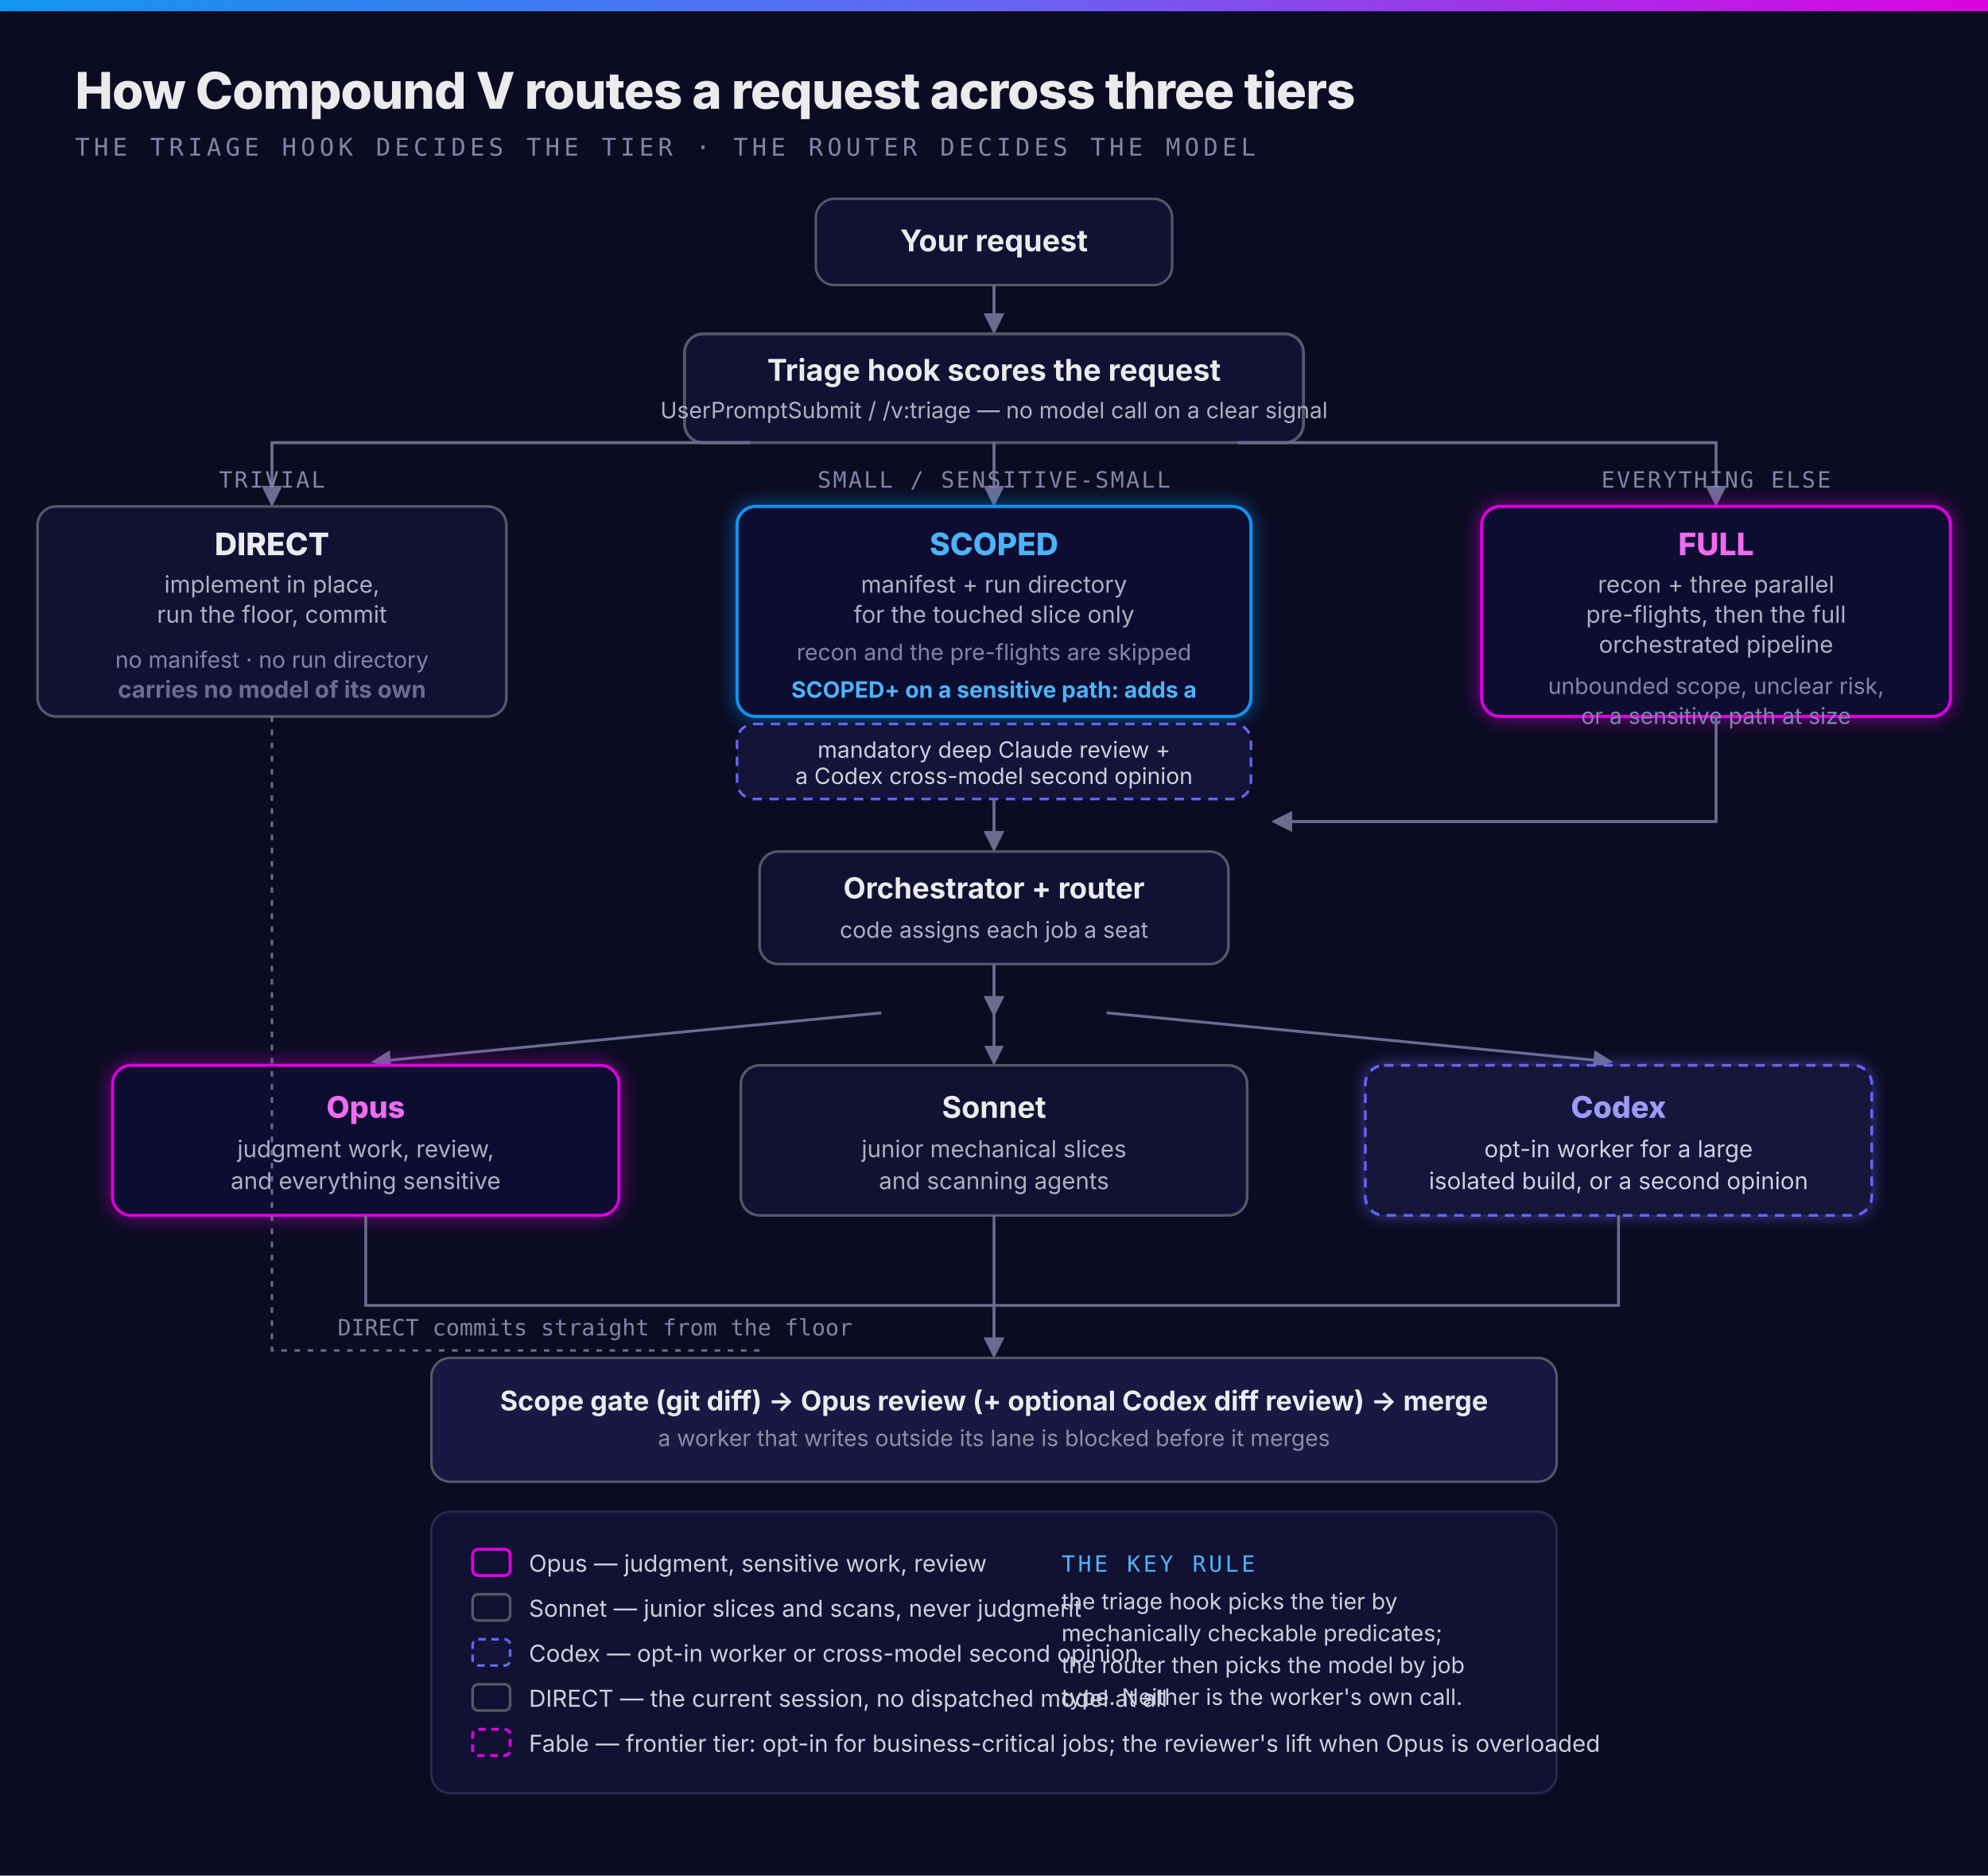
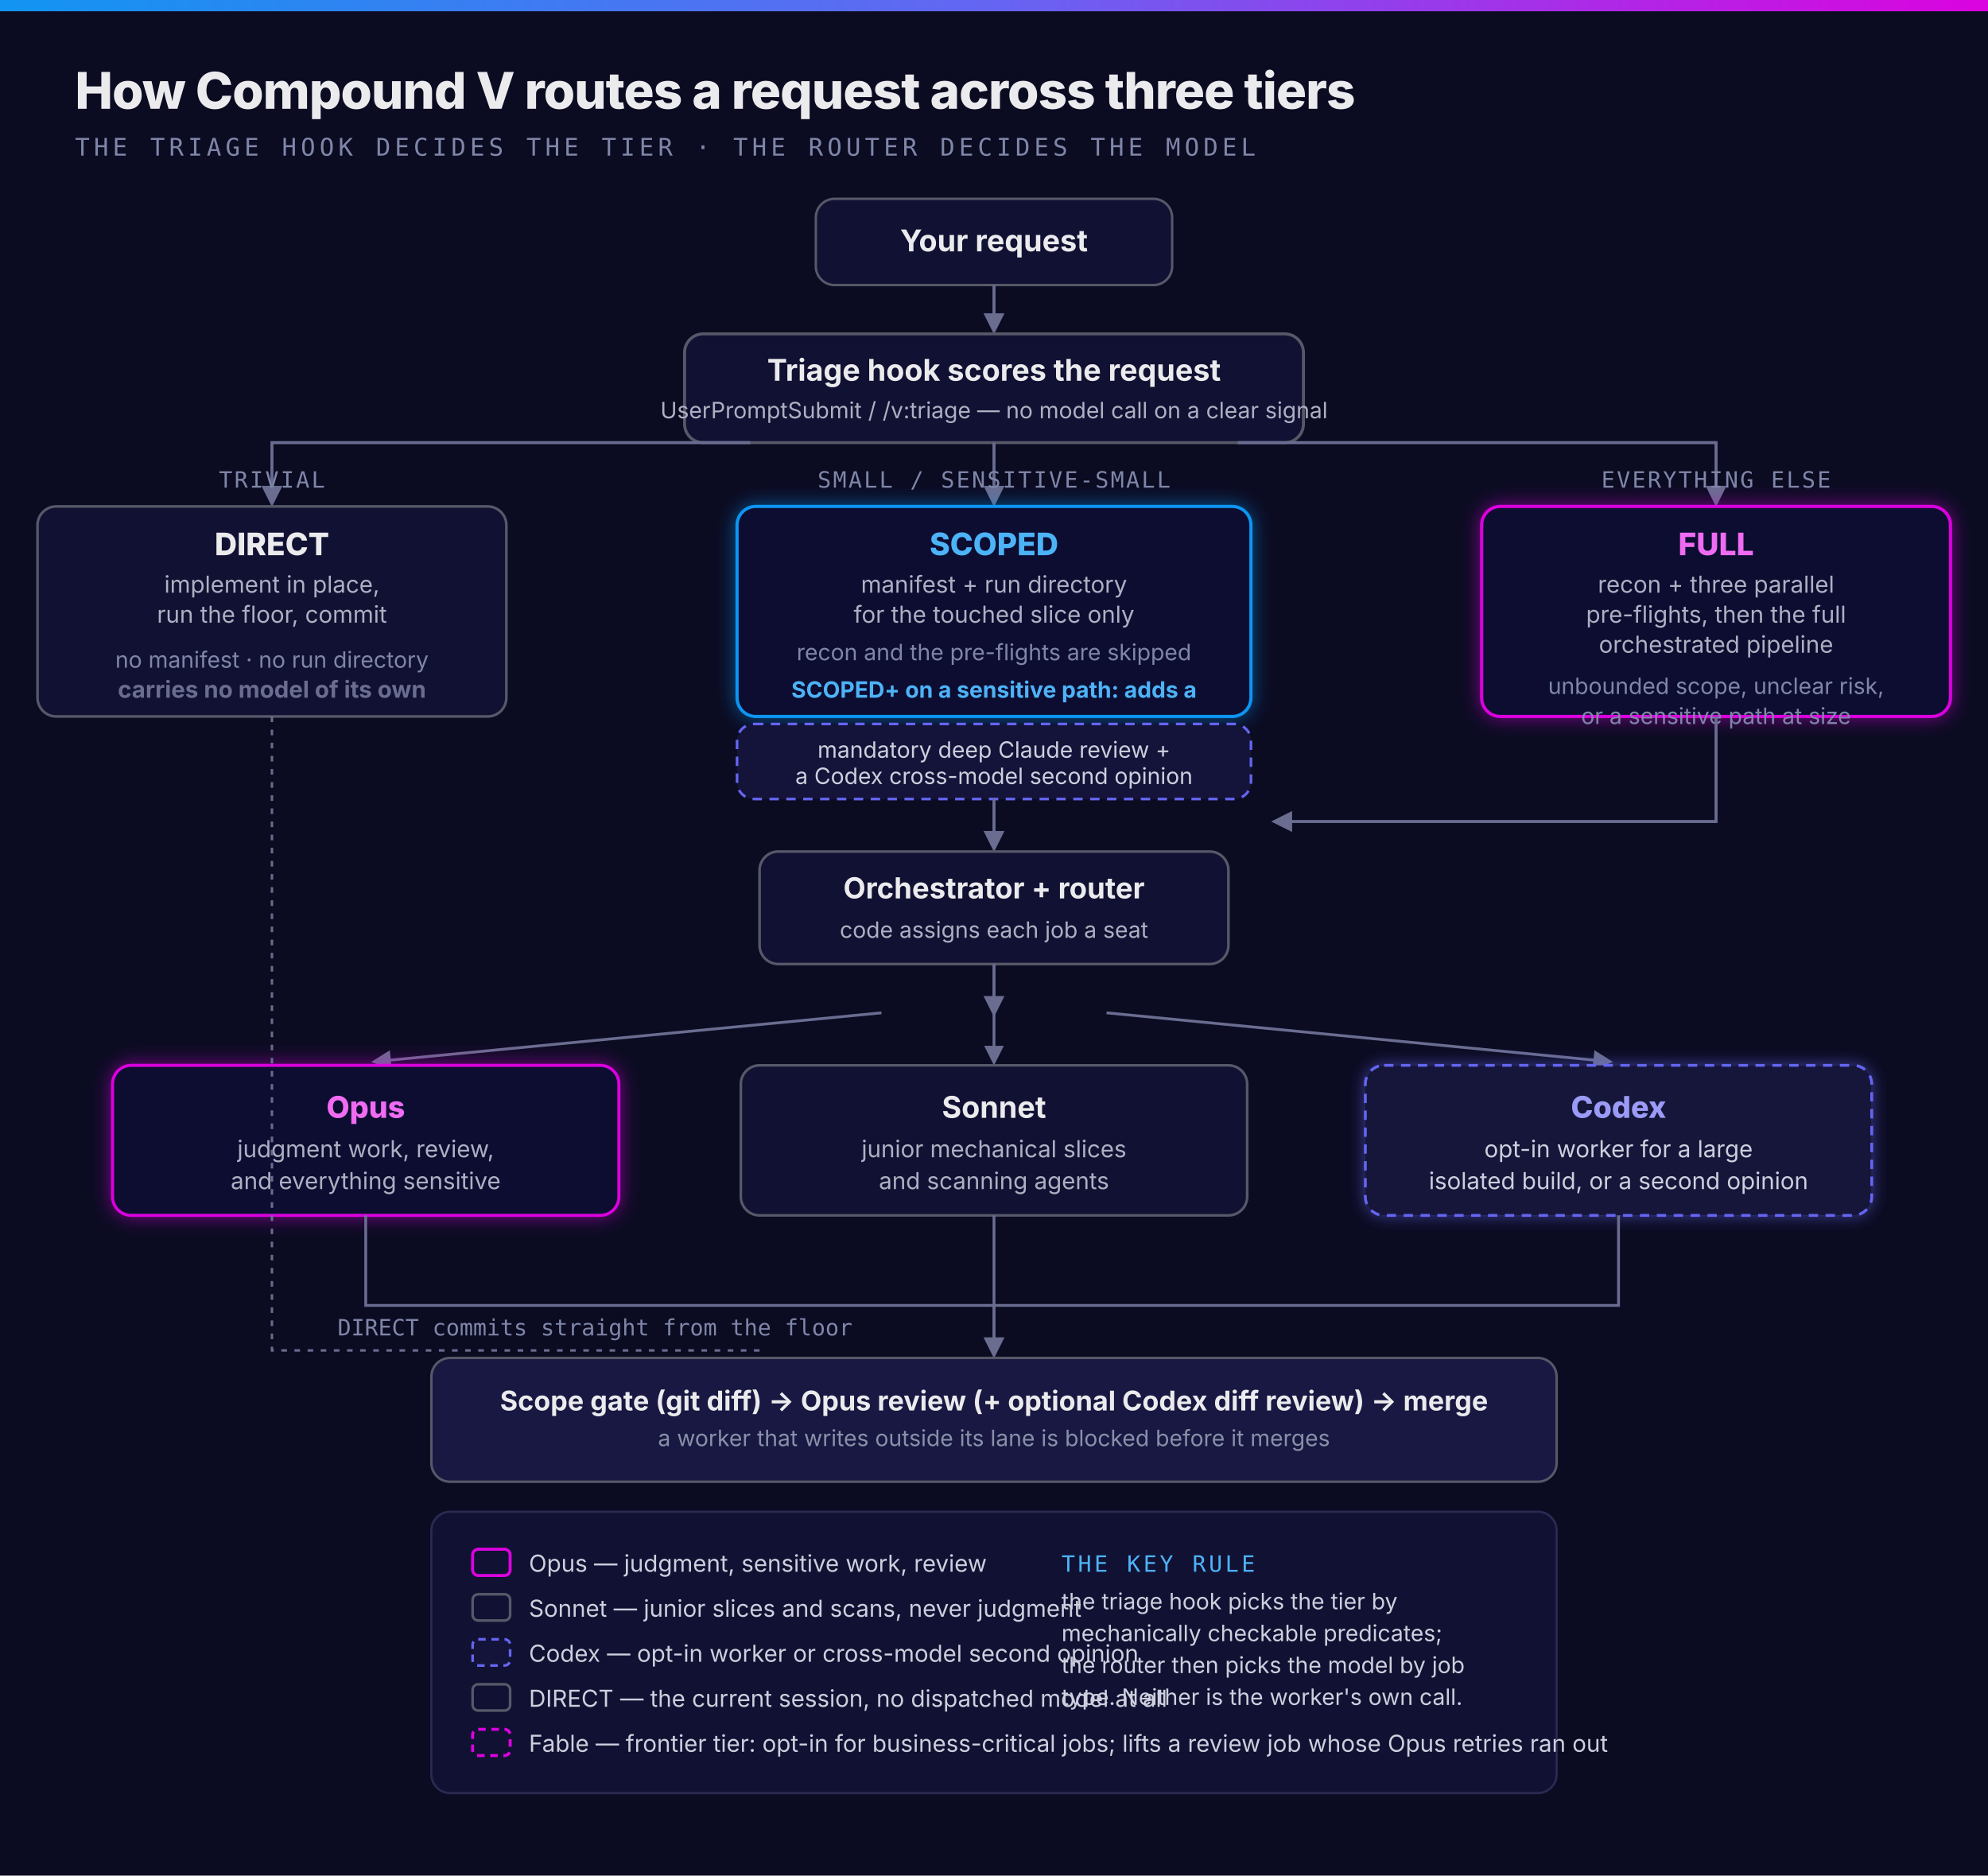
<svg xmlns="http://www.w3.org/2000/svg" viewBox="0 0 1060 1000" font-family="system-ui, -apple-system, 'Segoe UI', sans-serif">
  <defs>
    <linearGradient id="brandbar" x1="0" y1="0" x2="1" y2="0">
      <stop offset="0" stop-color="#1195f2" />
      <stop offset="0.5" stop-color="#6565f2" />
      <stop offset="1" stop-color="#dc02df" />
    </linearGradient>
    <marker id="aN" viewBox="0 0 10 10" refX="8" refY="5" markerWidth="7" markerHeight="7" orient="auto-start-reverse">
      <path d="M0 0 L10 5 L0 10 z" fill="#6a6d90" />
    </marker>
    <marker id="aV" viewBox="0 0 10 10" refX="8" refY="5" markerWidth="7" markerHeight="7" orient="auto-start-reverse">
      <path d="M0 0 L10 5 L0 10 z" fill="#6565f2" />
    </marker>
    <filter id="gMag" x="-40%" y="-40%" width="180%" height="180%">
      <feDropShadow dx="0" dy="0" stdDeviation="5" flood-color="#dc02df" flood-opacity="0.55" />
    </filter>
    <filter id="gBlue" x="-40%" y="-40%" width="180%" height="180%">
      <feDropShadow dx="0" dy="0" stdDeviation="5" flood-color="#1195f2" flood-opacity="0.55" />
    </filter>
    <filter id="gVio" x="-40%" y="-40%" width="180%" height="180%">
      <feDropShadow dx="0" dy="0" stdDeviation="4" flood-color="#6565f2" flood-opacity="0.55" />
    </filter>
  </defs>
  <rect x="0" y="0" width="1060" height="1000" fill="#0b0b22" />
  <rect x="0" y="0" width="1060" height="6" fill="url(#brandbar)" />
  <text x="40" y="58" font-size="27" font-weight="800" letter-spacing="-0.4" fill="#ebebee">How Compound V routes a request across three tiers</text>
  <text x="40" y="83" font-size="13" font-family="ui-monospace, 'SF Mono', Menlo, monospace" letter-spacing="2.2" fill="#7f86a8">THE TRIAGE HOOK DECIDES THE TIER · THE ROUTER DECIDES THE MODEL</text>
  <rect x="435" y="106" width="190" height="46" rx="10" fill="#111133" stroke="#575868" stroke-width="1.3" />
  <text x="530" y="134" font-size="16" font-weight="700" text-anchor="middle" fill="#ebebee">Your request</text>
  <line x1="530" y1="152" x2="530" y2="176" stroke="#6a6d90" stroke-width="1.6" marker-end="url(#aN)" />
  <rect x="365" y="178" width="330" height="58" rx="10" fill="#111133" stroke="#575868" stroke-width="1.6" />
  <text x="530" y="203" font-size="16" font-weight="700" text-anchor="middle" fill="#ebebee">Triage hook scores the request</text>
  <text x="530" y="223" font-size="12" text-anchor="middle" fill="#aeb0c2">UserPromptSubmit / /v:triage — no model call on a clear signal</text>
  <path d="M400 236 L145 236 L145 268" fill="none" stroke="#6a6d90" stroke-width="1.6" marker-end="url(#aN)" />
  <line x1="530" y1="236" x2="530" y2="268" stroke="#6a6d90" stroke-width="1.6" marker-end="url(#aN)" />
  <path d="M660 236 L915 236 L915 268" fill="none" stroke="#6a6d90" stroke-width="1.6" marker-end="url(#aN)" />
  <text x="145" y="260" font-size="12" font-family="ui-monospace, monospace" letter-spacing="1" text-anchor="middle" fill="#7f86a8">TRIVIAL</text>
  <text x="530" y="260" font-size="12" font-family="ui-monospace, monospace" letter-spacing="1" text-anchor="middle" fill="#7f86a8">SMALL / SENSITIVE-SMALL</text>
  <text x="915" y="260" font-size="12" font-family="ui-monospace, monospace" letter-spacing="1" text-anchor="middle" fill="#7f86a8">EVERYTHING ELSE</text>
  <rect x="20" y="270" width="250" height="112" rx="10" fill="#111133" stroke="#575868" stroke-width="1.4" />
  <text x="145" y="296" font-size="16.5" font-weight="800" text-anchor="middle" fill="#ebebee">DIRECT</text>
  <text x="145" y="316" font-size="12.5" text-anchor="middle" fill="#aeb0c2">implement in place,</text>
  <text x="145" y="332" font-size="12.5" text-anchor="middle" fill="#aeb0c2">run the floor, commit</text>
  <text x="145" y="356" font-size="12" text-anchor="middle" fill="#7f86a8">no manifest · no run directory</text>
  <text x="145" y="372" font-size="12.5" font-weight="700" text-anchor="middle" fill="#6a6d90">carries no model of its own</text>
  <rect x="393" y="270" width="274" height="112" rx="10" fill="#111133" stroke="#1195f2" stroke-width="1.7" filter="url(#gBlue)" />
  <text x="530" y="296" font-size="16.5" font-weight="800" text-anchor="middle" fill="#4db3f7">SCOPED</text>
  <text x="530" y="316" font-size="12.5" text-anchor="middle" fill="#aeb0c2">manifest + run directory</text>
  <text x="530" y="332" font-size="12.5" text-anchor="middle" fill="#aeb0c2">for the touched slice only</text>
  <text x="530" y="352" font-size="12" text-anchor="middle" fill="#7f86a8">recon and the pre-flights are skipped</text>
  <text x="530" y="372" font-size="12" font-weight="700" text-anchor="middle" fill="#4db3f7">SCOPED+ on a sensitive path: adds a</text>
  <rect x="393" y="386" width="274" height="40" rx="9" fill="#14143a" stroke="#6565f2" stroke-width="1.4" stroke-dasharray="5 4" />
  <text x="530" y="404" font-size="12" text-anchor="middle" fill="#cdcfdd">mandatory deep Claude review +</text>
  <text x="530" y="418" font-size="12" text-anchor="middle" fill="#cdcfdd">a Codex cross-model second opinion</text>
  <rect x="790" y="270" width="250" height="112" rx="10" fill="#111133" stroke="#dc02df" stroke-width="1.7" filter="url(#gMag)" />
  <text x="915" y="296" font-size="16.5" font-weight="800" text-anchor="middle" fill="#f06bf2">FULL</text>
  <text x="915" y="316" font-size="12.5" text-anchor="middle" fill="#aeb0c2">recon + three parallel</text>
  <text x="915" y="332" font-size="12.5" text-anchor="middle" fill="#aeb0c2">pre-flights, then the full</text>
  <text x="915" y="348" font-size="12.5" text-anchor="middle" fill="#aeb0c2">orchestrated pipeline</text>
  <text x="915" y="370" font-size="12" text-anchor="middle" fill="#7f86a8">unbounded scope, unclear risk,</text>
  <text x="915" y="386" font-size="12" text-anchor="middle" fill="#7f86a8">or a sensitive path at size</text>
  <line x1="530" y1="426" x2="530" y2="452" stroke="#6a6d90" stroke-width="1.6" marker-end="url(#aN)" />
  <path d="M915 382 L915 438 L680 438" fill="none" stroke="#6a6d90" stroke-width="1.6" marker-end="url(#aN)" />
  <rect x="405" y="454" width="250" height="60" rx="10" fill="#111133" stroke="#575868" stroke-width="1.4" />
  <text x="530" y="479" font-size="15.5" font-weight="700" text-anchor="middle" fill="#ebebee">Orchestrator + router</text>
  <text x="530" y="500" font-size="12" text-anchor="middle" fill="#aeb0c2">code assigns each job a seat</text>
  <line x1="530" y1="514" x2="530" y2="540" stroke="#6a6d90" stroke-width="1.6" marker-end="url(#aN)" />
  <path d="M470 540 L200 566" fill="none" stroke="#6a6d90" stroke-width="1.5" marker-end="url(#aN)" />
  <path d="M530 540 L530 566" fill="none" stroke="#6a6d90" stroke-width="1.5" marker-end="url(#aN)" />
  <path d="M590 540 L858 566" fill="none" stroke="#6a6d90" stroke-width="1.5" marker-end="url(#aN)" />
  <rect x="60" y="568" width="270" height="80" rx="10" fill="#111133" stroke="#dc02df" stroke-width="1.6" filter="url(#gMag)" />
  <text x="195" y="596" font-size="16" font-weight="800" text-anchor="middle" fill="#f06bf2">Opus</text>
  <text x="195" y="617" font-size="12.5" text-anchor="middle" fill="#aeb0c2">judgment work, review,</text>
  <text x="195" y="634" font-size="12.5" text-anchor="middle" fill="#aeb0c2">and everything sensitive</text>
  <rect x="395" y="568" width="270" height="80" rx="10" fill="#111133" stroke="#575868" stroke-width="1.4" />
  <text x="530" y="596" font-size="16" font-weight="700" text-anchor="middle" fill="#ebebee">Sonnet</text>
  <text x="530" y="617" font-size="12.5" text-anchor="middle" fill="#aeb0c2">junior mechanical slices</text>
  <text x="530" y="634" font-size="12.5" text-anchor="middle" fill="#aeb0c2">and scanning agents</text>
  <rect x="728" y="568" width="270" height="80" rx="10" fill="#14143a" stroke="#6565f2" stroke-width="1.5" stroke-dasharray="5 4" filter="url(#gVio)" />
  <text x="863" y="596" font-size="16" font-weight="800" text-anchor="middle" fill="#9b9bf7">Codex</text>
  <text x="863" y="617" font-size="12.5" text-anchor="middle" fill="#cdcfdd">opt-in worker for a large</text>
  <text x="863" y="634" font-size="12.5" text-anchor="middle" fill="#cdcfdd">isolated build, or a second opinion</text>
  <path d="M195 648 L195 696 L530 696" fill="none" stroke="#6a6d90" stroke-width="1.5" />
  <path d="M530 648 L530 696" fill="none" stroke="#6a6d90" stroke-width="1.5" />
  <path d="M863 648 L863 696 L530 696" fill="none" stroke="#6a6d90" stroke-width="1.5" />
  <line x1="530" y1="696" x2="530" y2="722" stroke="#6a6d90" stroke-width="1.6" marker-end="url(#aN)" />
  <path d="M145 382 L145 720 L405 720" fill="none" stroke="#6a6d90" stroke-width="1.3" stroke-dasharray="3 4" />
  <text x="180" y="712" font-size="12" font-family="ui-monospace, monospace" fill="#7f86a8">DIRECT commits straight from the floor</text>
  <rect x="230" y="724" width="600" height="66" rx="10" fill="#181842" stroke="#575868" stroke-width="1.3" />
  <text x="530" y="752" font-size="14.5" font-weight="700" text-anchor="middle" fill="#ebebee">Scope gate (git diff) → Opus review (+ optional Codex diff review) → merge</text>
  <text x="530" y="771" font-size="12" text-anchor="middle" fill="#8890a8">a worker that writes outside its lane is blocked before it merges</text>
  <rect x="230" y="806" width="600" height="150" rx="10" fill="#111133" stroke="#2a2a52" stroke-width="1.2" />
  <rect x="252" y="826" width="20" height="14" rx="3" fill="#111133" stroke="#dc02df" stroke-width="1.6" />
  <text x="282" y="838" font-size="12.5" fill="#cdcfdd">Opus — judgment, sensitive work, review</text>
  <rect x="252" y="850" width="20" height="14" rx="3" fill="#111133" stroke="#575868" stroke-width="1.4" />
  <text x="282" y="862" font-size="12.5" fill="#cdcfdd">Sonnet — junior slices and scans, never judgment</text>
  <rect x="252" y="874" width="20" height="14" rx="3" fill="#14143a" stroke="#6565f2" stroke-width="1.4" stroke-dasharray="4 3" />
  <text x="282" y="886" font-size="12.5" fill="#cdcfdd">Codex — opt-in worker or cross-model second opinion</text>
  <rect x="252" y="898" width="20" height="14" rx="3" fill="#111133" stroke="#575868" stroke-width="1.4" />
  <text x="282" y="910" font-size="12.5" fill="#cdcfdd">DIRECT — the current session, no dispatched model at all</text>
  <rect x="252" y="922" width="20" height="14" rx="3" fill="#111133" stroke="#dc02df" stroke-width="1.6" stroke-dasharray="4 3" />
-   <text x="282" y="934" font-size="12.5" fill="#cdcfdd">Fable — frontier tier: opt-in for business-critical jobs; the reviewer's lift when Opus is overloaded</text>
+   <text x="282" y="934" font-size="12.5" fill="#cdcfdd">Fable — frontier tier: opt-in for business-critical jobs; lifts a review job whose Opus retries ran out</text>
  <text x="566" y="838" font-size="12" font-family="ui-monospace, monospace" letter-spacing="1.5" fill="#4db3f7">THE KEY RULE</text>
  <text x="566" y="858" font-size="12" fill="#cdcfdd">the triage hook picks the tier by</text>
  <text x="566" y="875" font-size="12" fill="#cdcfdd">mechanically checkable predicates;</text>
  <text x="566" y="892" font-size="12" fill="#cdcfdd">the router then picks the model by job</text>
  <text x="566" y="909" font-size="12" fill="#cdcfdd">type. Neither is the worker's own call.</text>
</svg>
